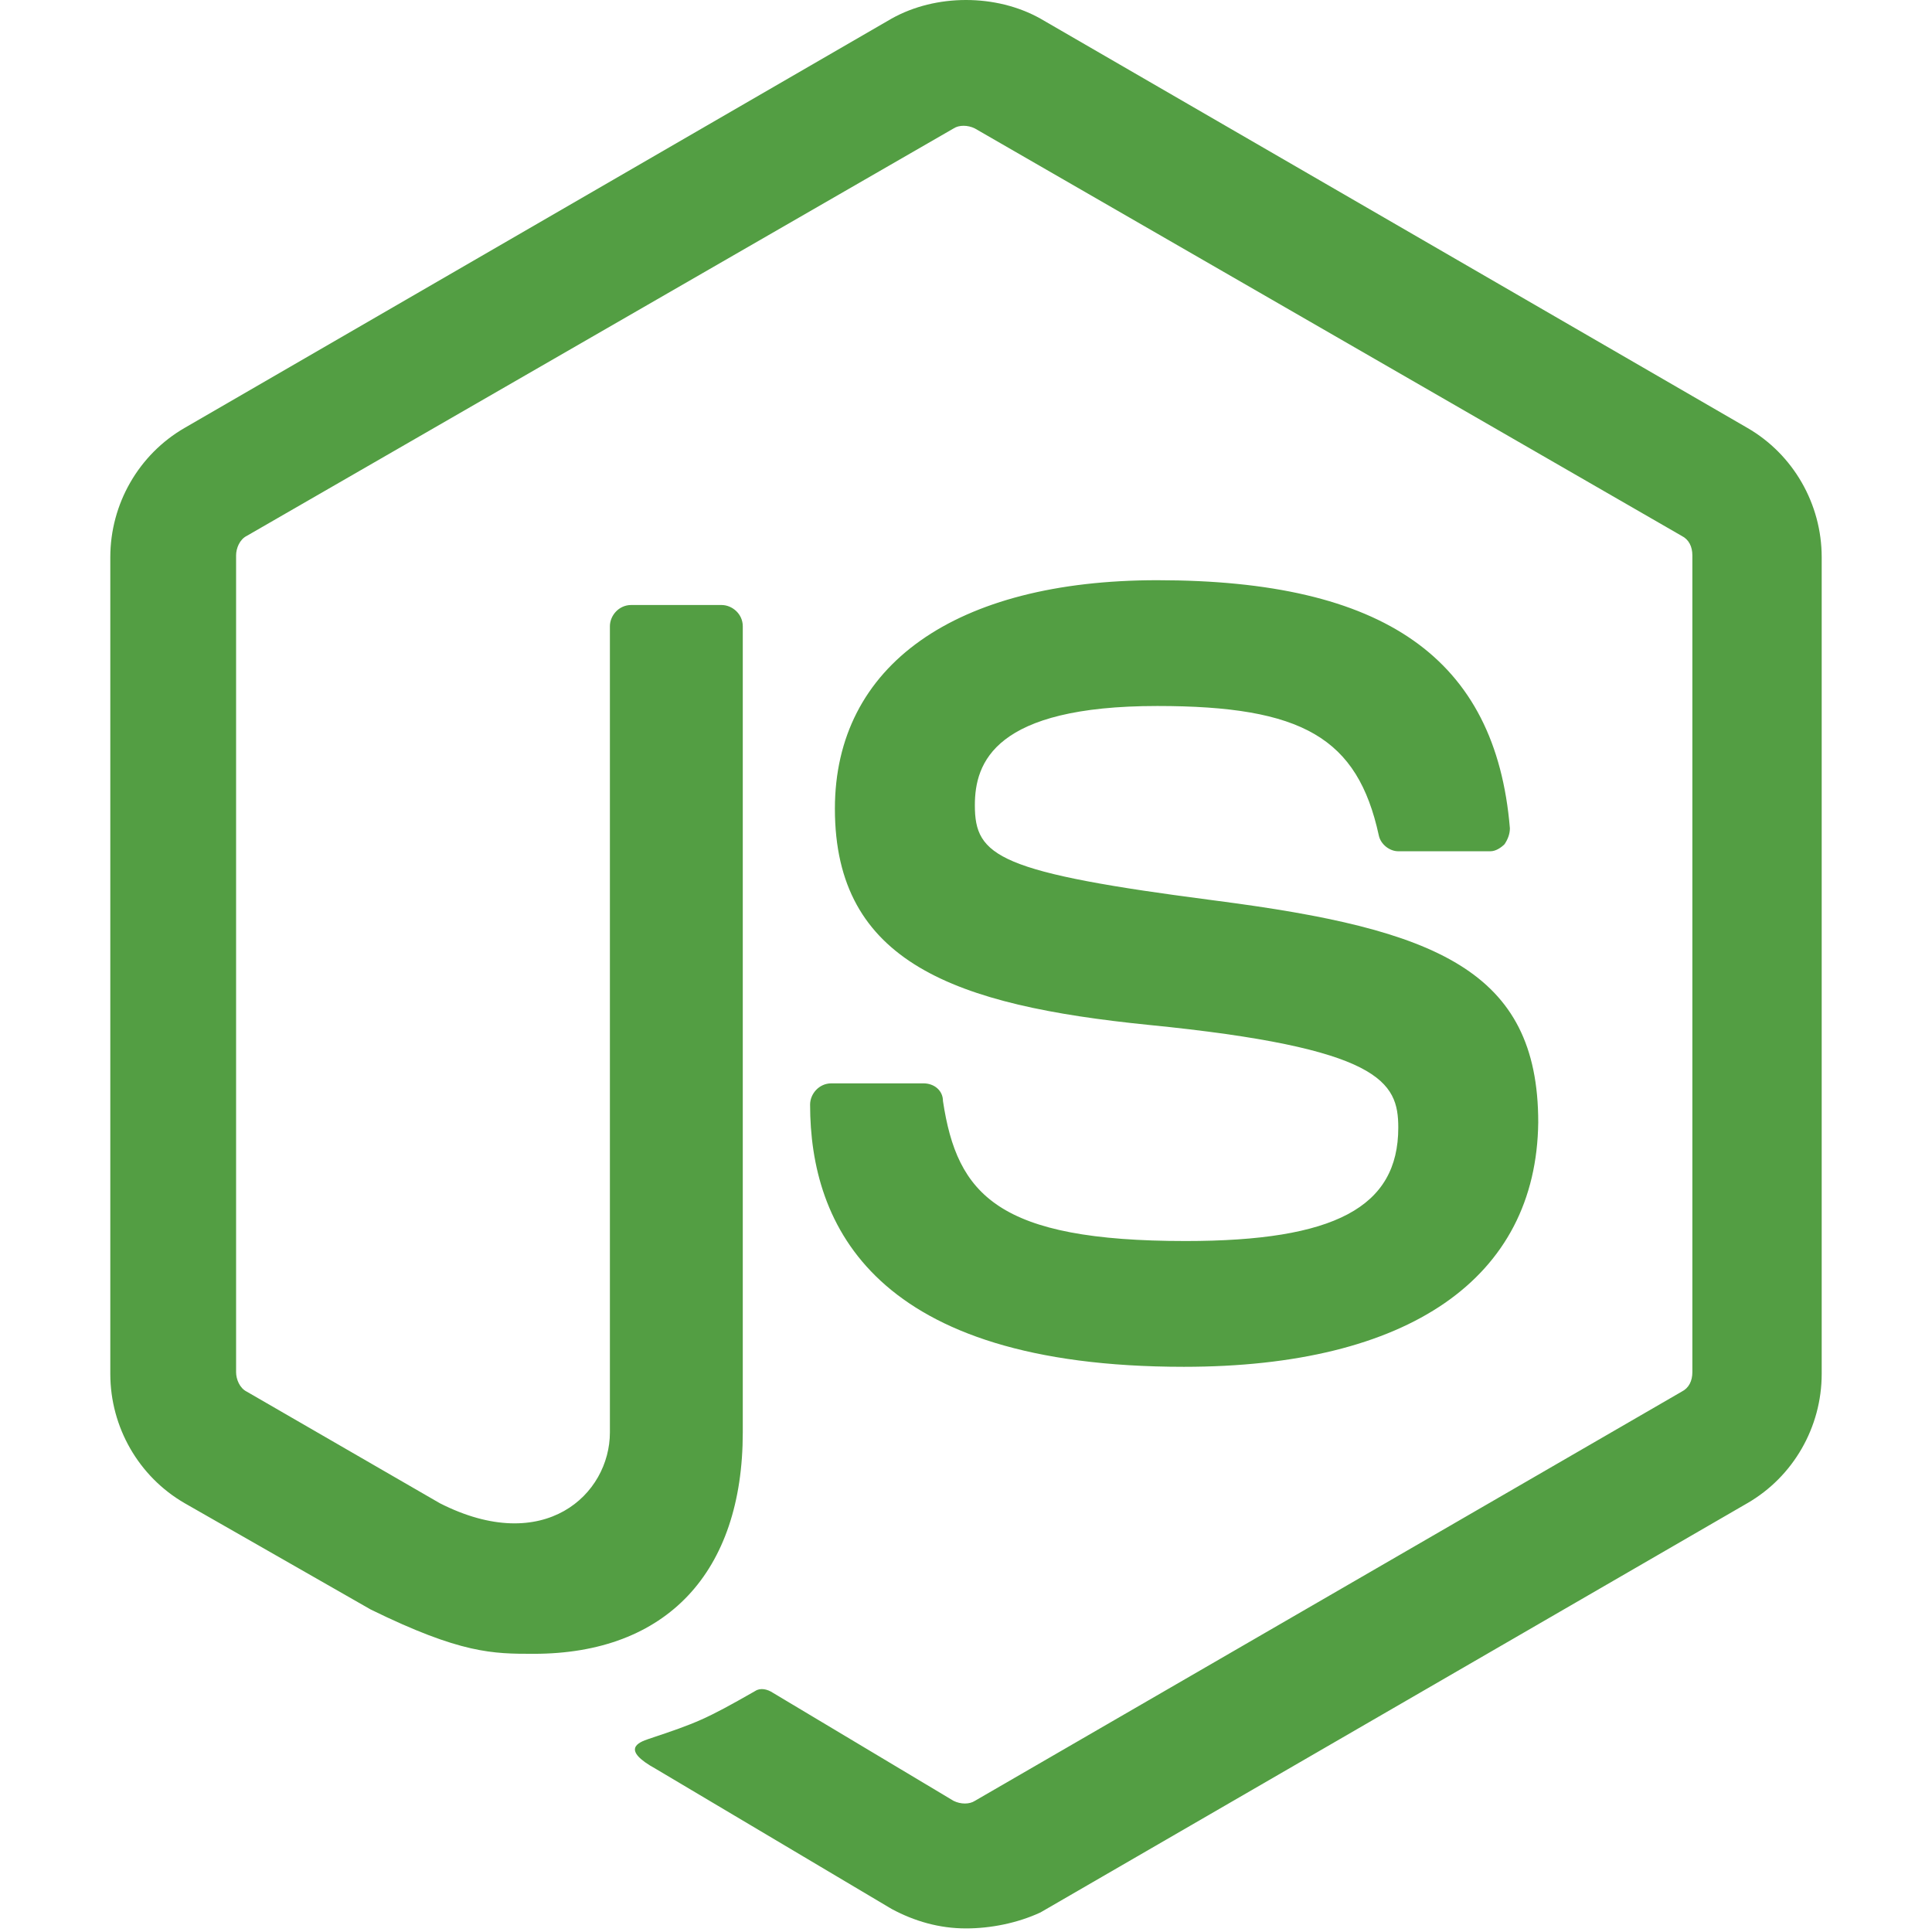
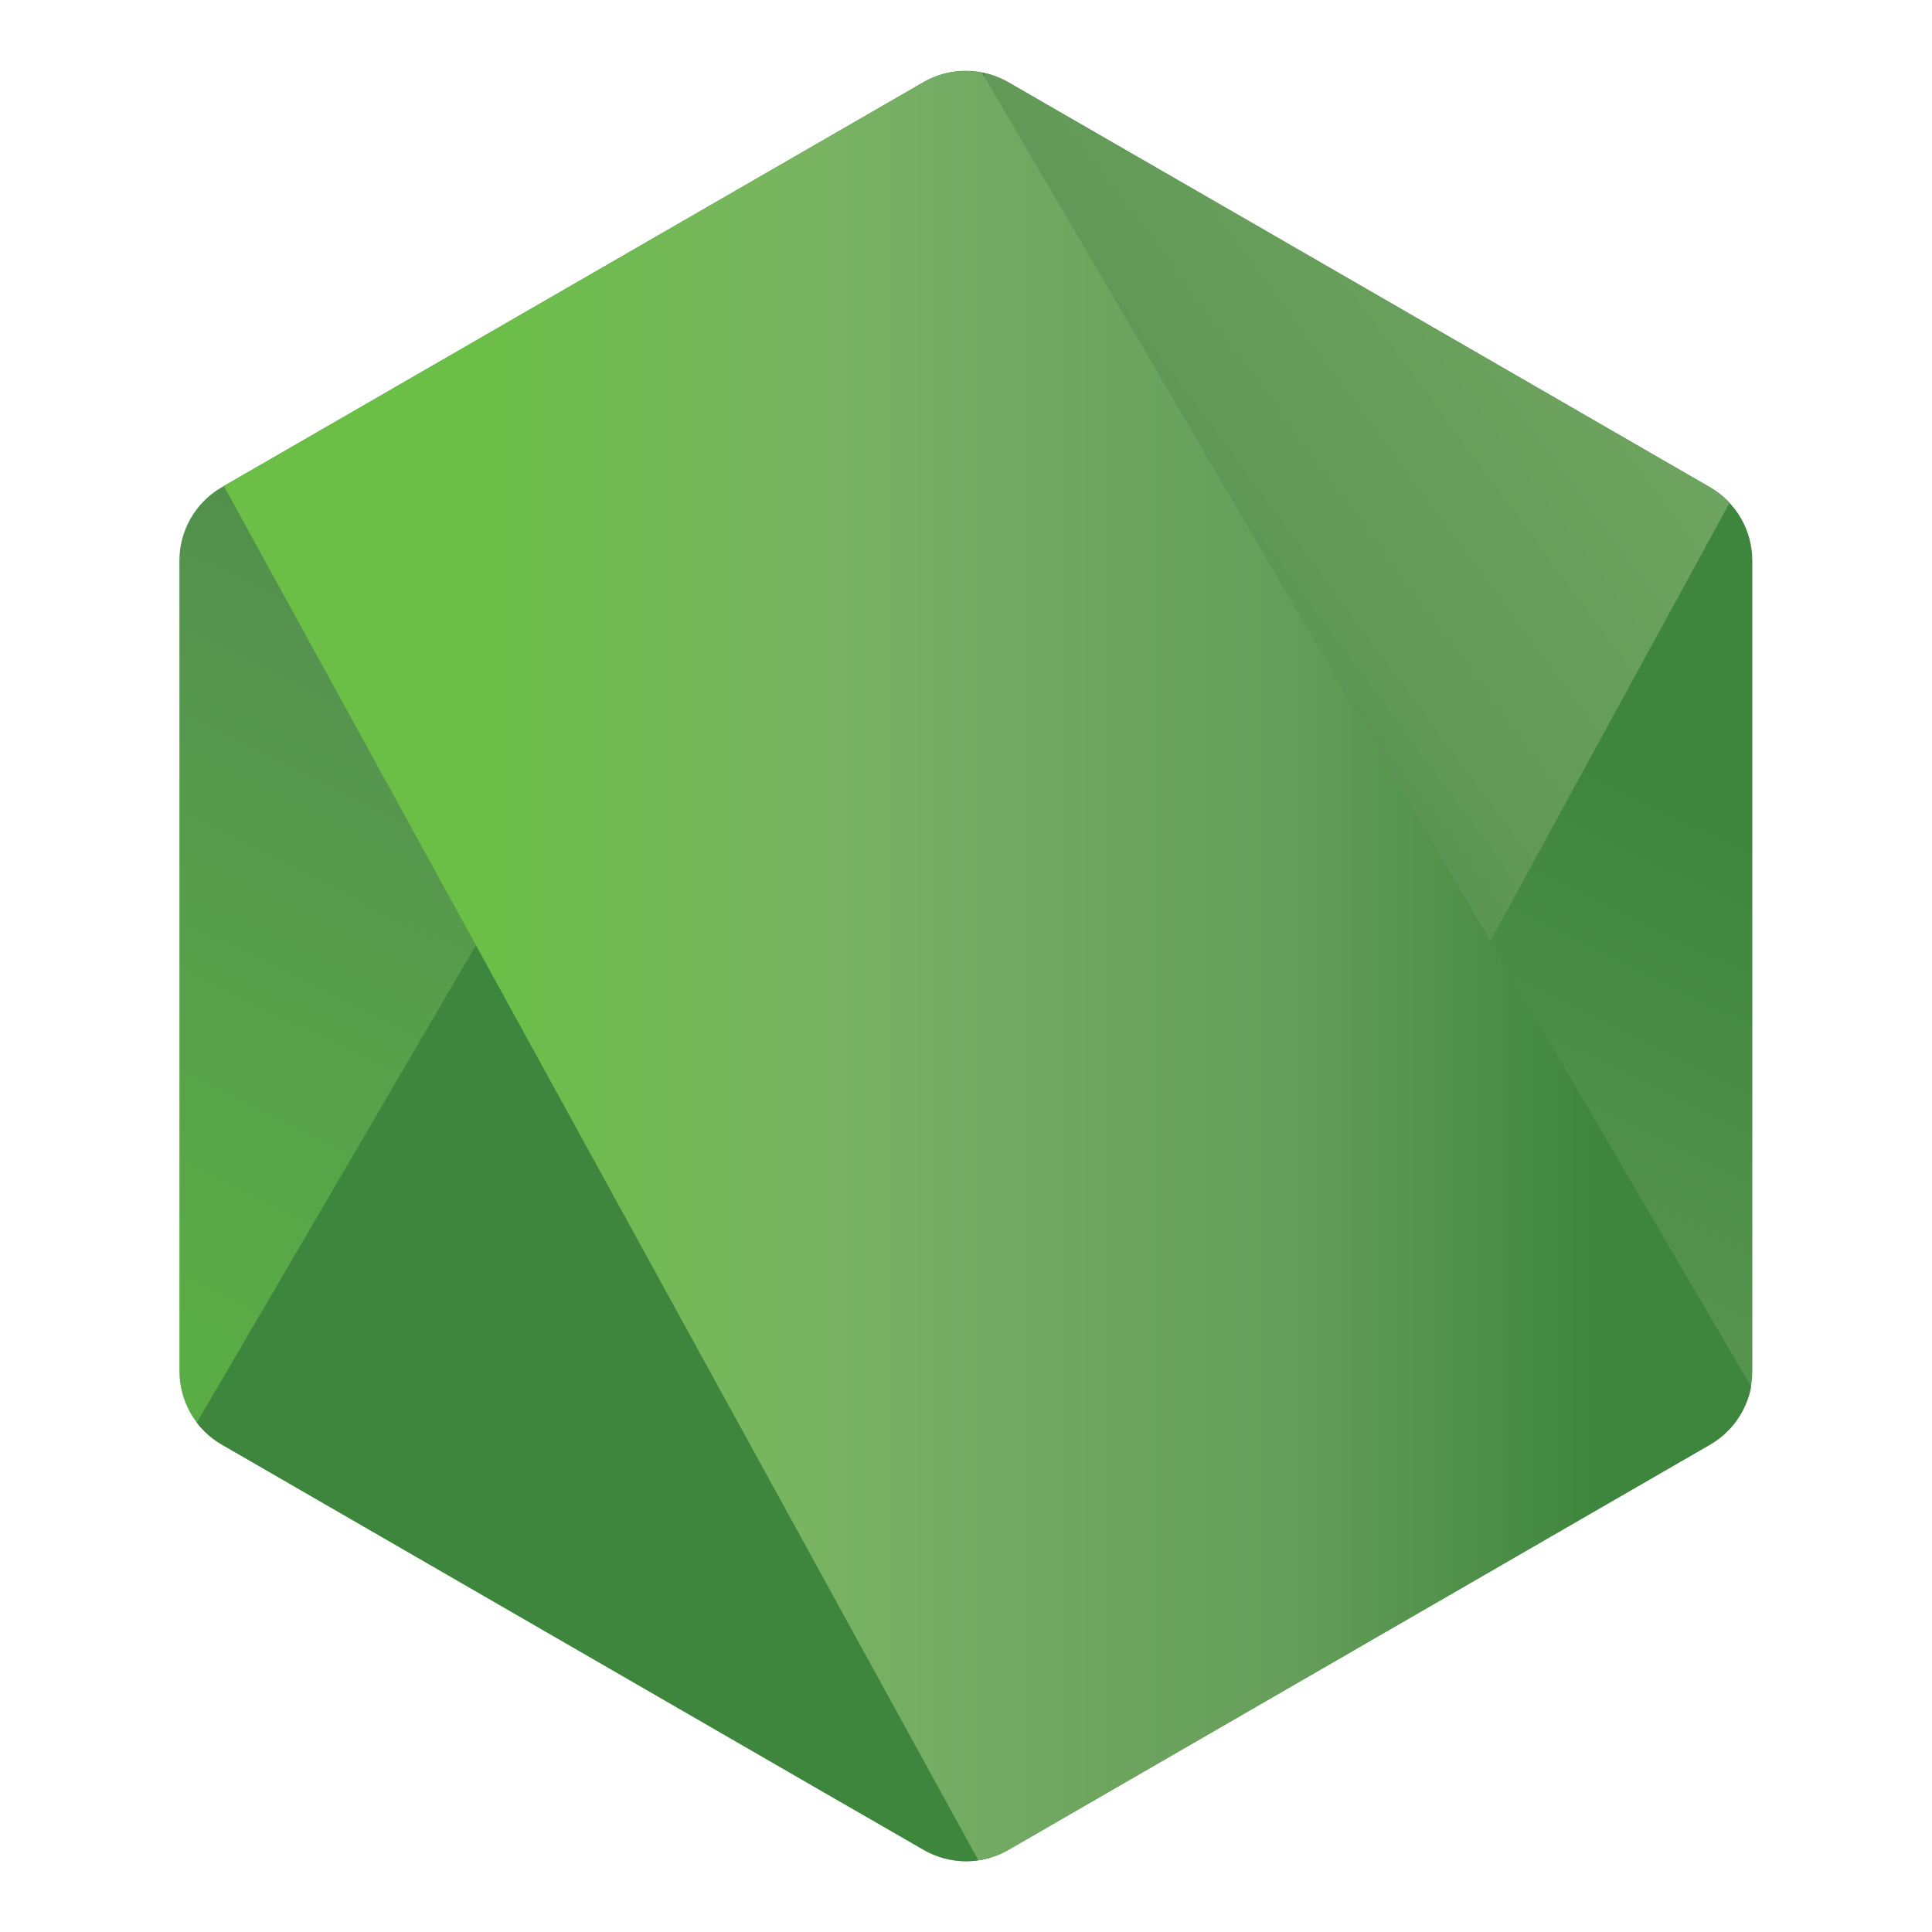
- <svg xmlns="http://www.w3.org/2000/svg" width="800px" height="800px" viewBox="-16.5 0 289 289" version="1.1" preserveAspectRatio="xMidYMid">
-   <g>
-     <path d="M128,288.464 C124.025,288.464 120.315,287.404 116.87,285.549 L81.623,264.613 C76.323,261.698 78.973,260.638 80.563,260.108 C87.718,257.723 89.043,257.193 96.464,252.952 C97.259,252.422 98.319,252.687 99.114,253.217 L126.145,269.383 C127.205,269.913 128.53,269.913 129.325,269.383 L235.064,208.166 C236.124,207.636 236.654,206.576 236.654,205.251 L236.654,83.081 C236.654,81.756 236.124,80.696 235.064,80.166 L129.325,19.213 C128.265,18.683 126.94,18.683 126.145,19.213 L20.406,80.166 C19.346,80.696 18.816,82.021 18.816,83.081 L18.816,205.251 C18.816,206.311 19.346,207.636 20.406,208.166 L49.292,224.861 C64.928,232.812 74.733,223.536 74.733,214.261 L74.733,93.681 C74.733,92.091 76.058,90.501 77.913,90.501 L91.429,90.501 C93.019,90.501 94.609,91.826 94.609,93.681 L94.609,214.261 C94.609,235.197 83.213,247.387 63.337,247.387 C57.242,247.387 52.472,247.387 38.957,240.762 L11.13,224.861 C4.24,220.886 5.68434189e-14,213.466 5.68434189e-14,205.516 L5.68434189e-14,83.346 C5.68434189e-14,75.395 4.24,67.975 11.13,64 L116.87,2.783 C123.495,-0.928 132.505,-0.928 139.13,2.783 L244.87,64 C251.76,67.975 256,75.395 256,83.346 L256,205.516 C256,213.466 251.76,220.886 244.87,224.861 L139.13,286.079 C135.685,287.669 131.71,288.464 128,288.464 L128,288.464 Z M160.596,204.455 C114.219,204.455 104.679,183.255 104.679,165.234 C104.679,163.644 106.004,162.054 107.859,162.054 L121.64,162.054 C123.23,162.054 124.555,163.114 124.555,164.704 C126.675,178.749 132.77,185.64 160.861,185.64 C183.122,185.64 192.663,180.605 192.663,168.679 C192.663,161.789 190.012,156.754 155.296,153.308 C126.41,150.393 108.389,144.033 108.389,120.977 C108.389,99.511 126.41,86.791 156.621,86.791 C190.542,86.791 207.238,98.451 209.358,123.892 C209.358,124.687 209.093,125.482 208.563,126.277 C208.033,126.807 207.238,127.337 206.443,127.337 L192.663,127.337 C191.337,127.337 190.012,126.277 189.747,124.952 C186.567,110.377 178.352,105.607 156.621,105.607 C132.24,105.607 129.325,114.087 129.325,120.447 C129.325,128.133 132.77,130.518 165.631,134.758 C198.228,138.998 213.598,145.093 213.598,167.884 C213.333,191.205 194.253,204.455 160.596,204.455 L160.596,204.455 Z" fill="#539E43">
- 
- </path>
+ <svg xmlns="http://www.w3.org/2000/svg" width="800px" height="800px" viewBox="-3.8 -1.5 40.921 40.921">
+   <defs>
+     <linearGradient id="b" x1="271.97" x2="211.104" y1="217.606" y2="341.772" gradientUnits="userSpaceOnUse">
+       <stop offset=".3" stop-color="#3e863d" />
+       <stop offset=".5" stop-color="#55934f" />
+       <stop offset=".8" stop-color="#5aad45" />
+     </linearGradient>
+     <linearGradient id="d" x1="186.484" x2="297.349" y1="321.381" y2="239.465" gradientUnits="userSpaceOnUse">
+       <stop offset=".57" stop-color="#3e863d" />
+       <stop offset=".72" stop-color="#619857" />
+       <stop offset="1" stop-color="#76ac64" />
+     </linearGradient>
+     <linearGradient id="f" x1="197.051" x2="288.72" y1="279.652" y2="279.652" gradientUnits="userSpaceOnUse">
+       <stop offset=".16" stop-color="#6bbf47" />
+       <stop offset=".38" stop-color="#79b461" />
+       <stop offset=".47" stop-color="#75ac64" />
+       <stop offset=".7" stop-color="#659e5a" />
+       <stop offset=".9" stop-color="#3e863d" />
+     </linearGradient>
+     <clipPath id="a">
+       <path d="m239.03 226.605-42.13 24.317a5.085 5.085 0 0 0-2.546 4.406v48.668c0 1.817.968 3.496 2.546 4.406l42.133 24.336a5.1 5.1 0 0 0 5.09 0l42.126-24.336a5.096 5.096 0 0 0 2.54-4.406v-48.668c0-1.816-.97-3.496-2.55-4.406l-42.12-24.317a5.123 5.123 0 0 0-5.1 0" />
+     </clipPath>
+     <clipPath id="c">
+       <path d="M195.398 307.086c.403.523.907.976 1.5 1.316l36.14 20.875 6.02 3.46c.9.52 1.926.74 2.934.665.336-.027.672-.09 1-.183l44.434-81.36c-.34-.37-.738-.68-1.184-.94l-27.586-15.93-14.582-8.39a5.318 5.318 0 0 0-1.32-.53zm0 0" />
+     </clipPath>
+     <clipPath id="e">
+       <path d="M241.066 225.953a5.14 5.14 0 0 0-2.035.652l-42.01 24.247 45.3 82.51c.63-.09 1.25-.3 1.81-.624l42.13-24.336a5.105 5.105 0 0 0 2.46-3.476l-46.18-78.89a5.29 5.29 0 0 0-1.03-.102l-.42.02" />
+     </clipPath>
+   </defs>
+   <g clip-path="url(#a)" transform="translate(-68.564 -79.701) scale(.35278)">
+     <path fill="url(#b)" d="m331.363 246.793-118.715-58.19-60.87 124.174L270.49 370.97zm0 0" />
+   </g>
+   <g clip-path="url(#c)" transform="translate(-68.564 -79.701) scale(.35278)">
+     <path fill="url(#d)" d="m144.07 264.004 83.825 113.453 110.86-81.906-83.83-113.45zm0 0" />
+   </g>
+   <g clip-path="url(#e)" transform="translate(-68.564 -79.701) scale(.35278)">
+     <path fill="url(#f)" d="M197.02 225.934v107.43h91.683v-107.43zm0 0" />
  </g>
</svg>
